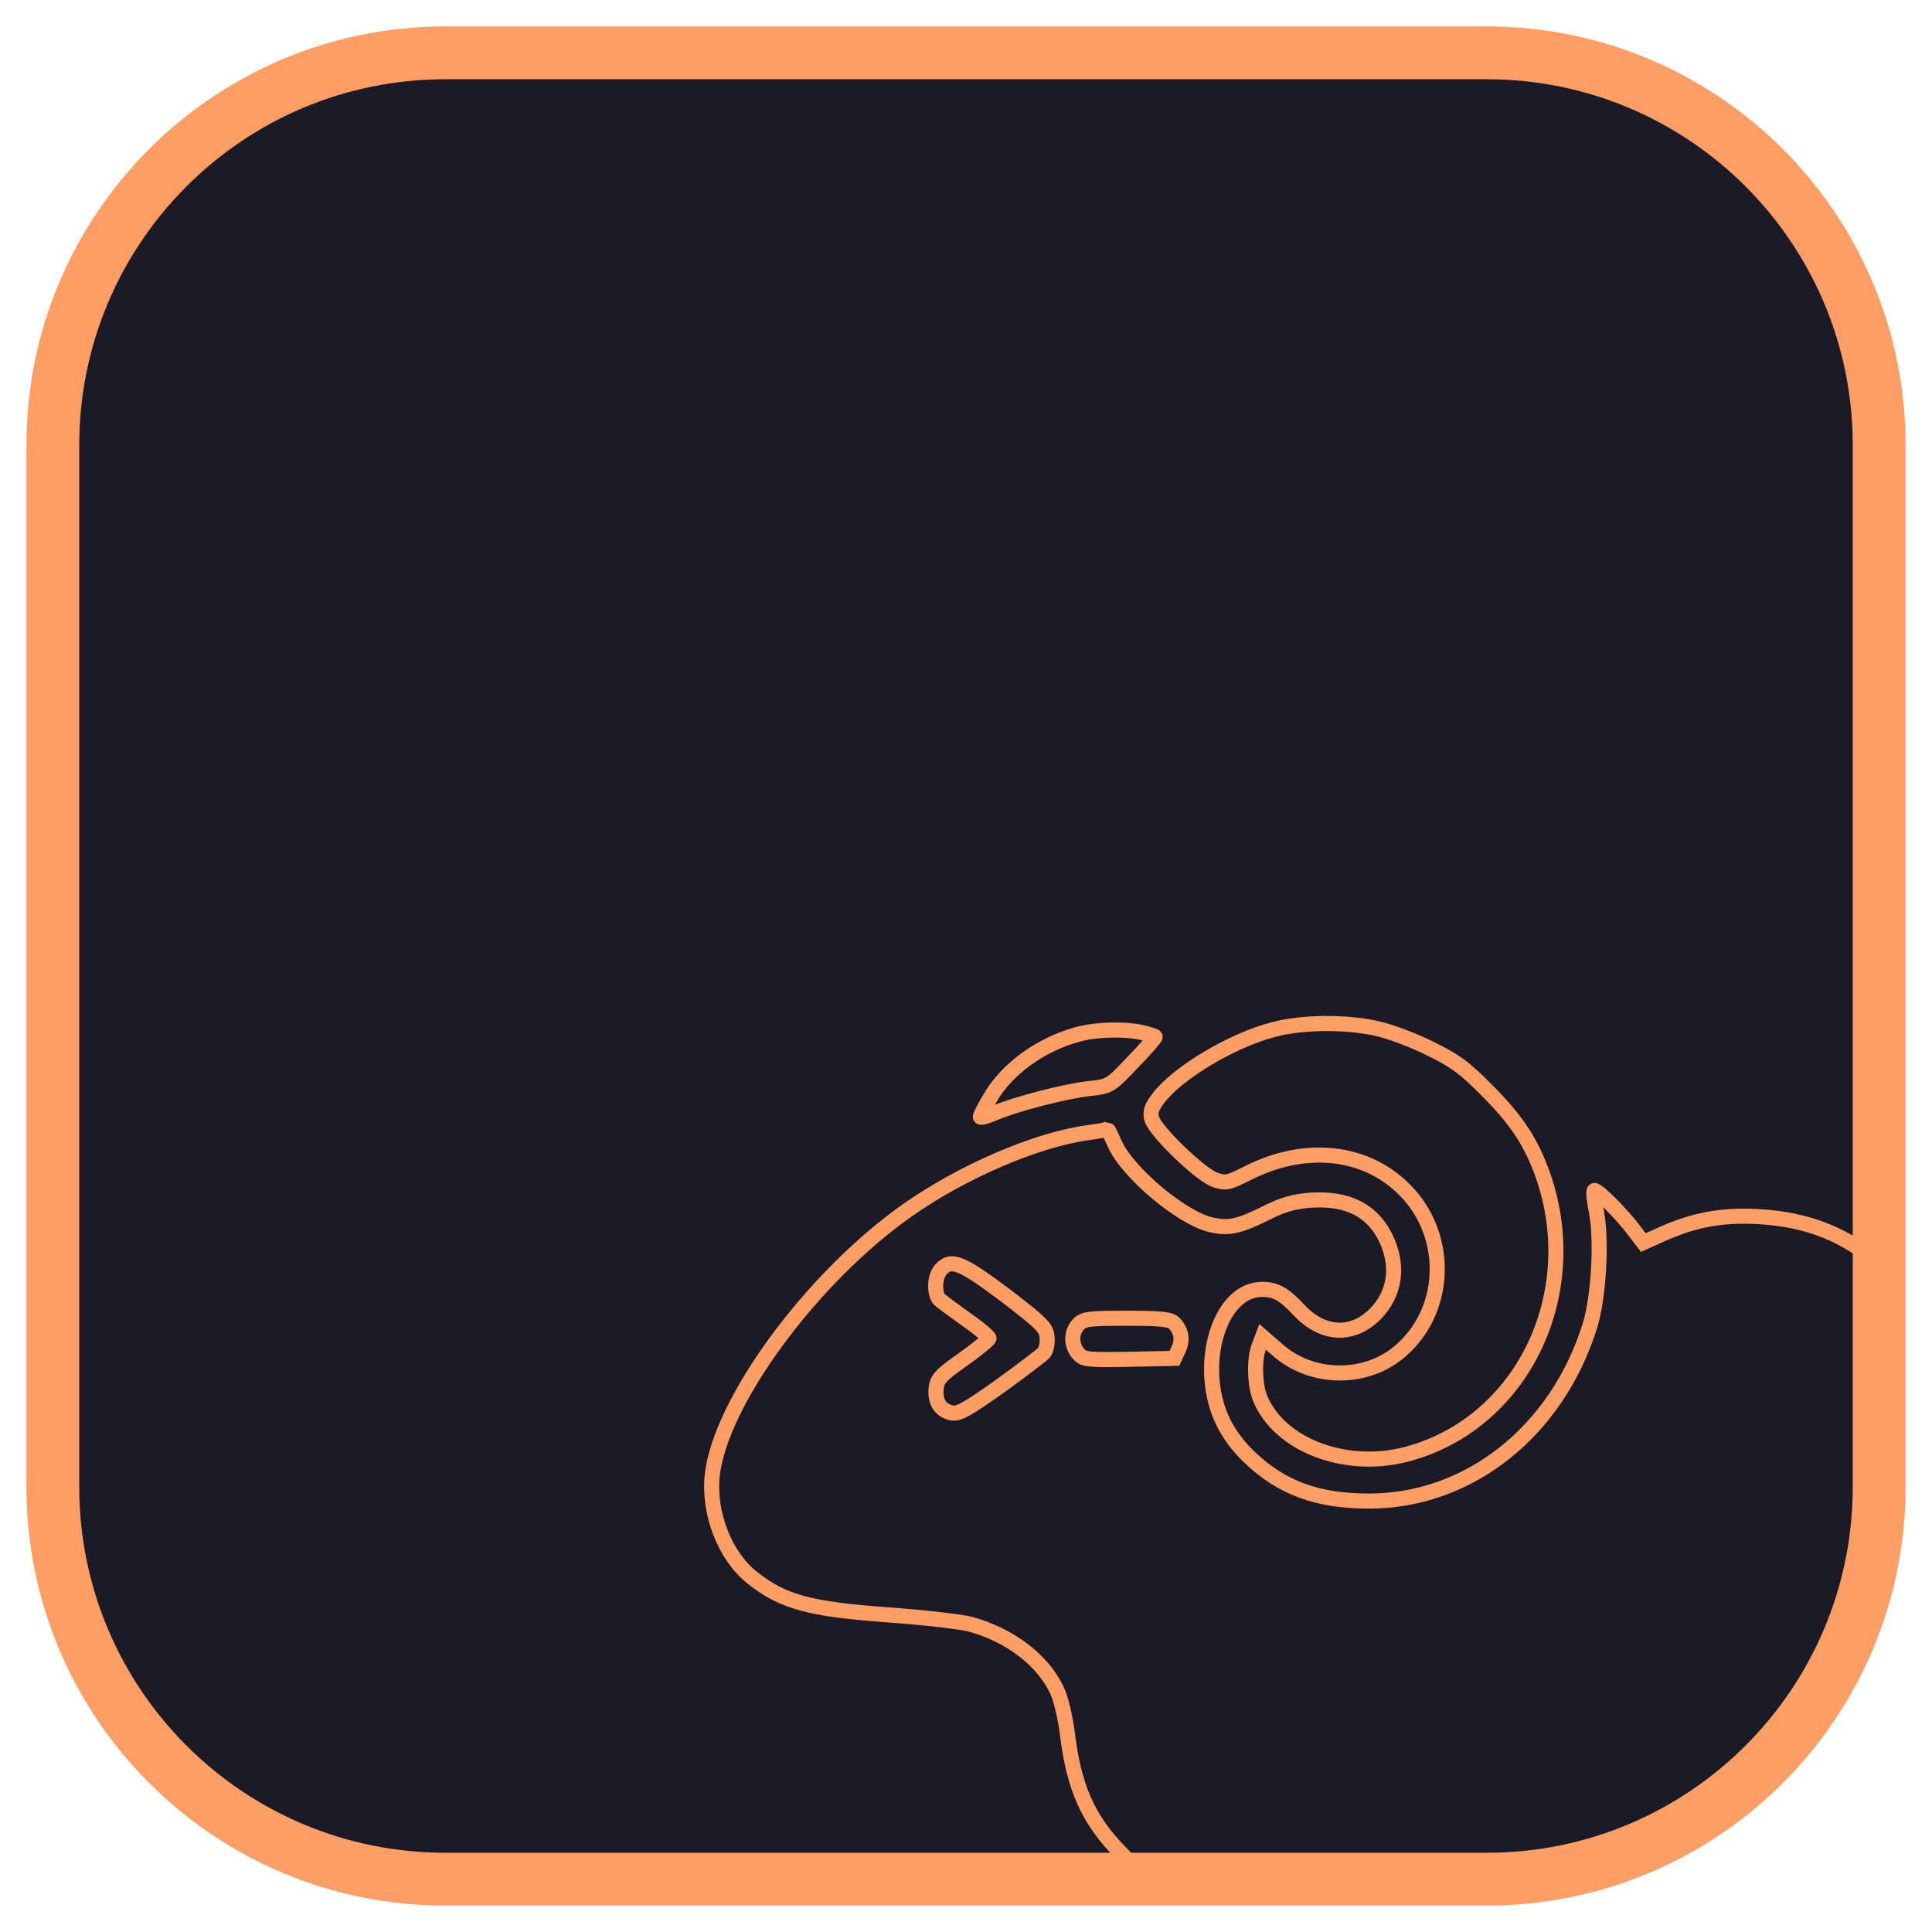
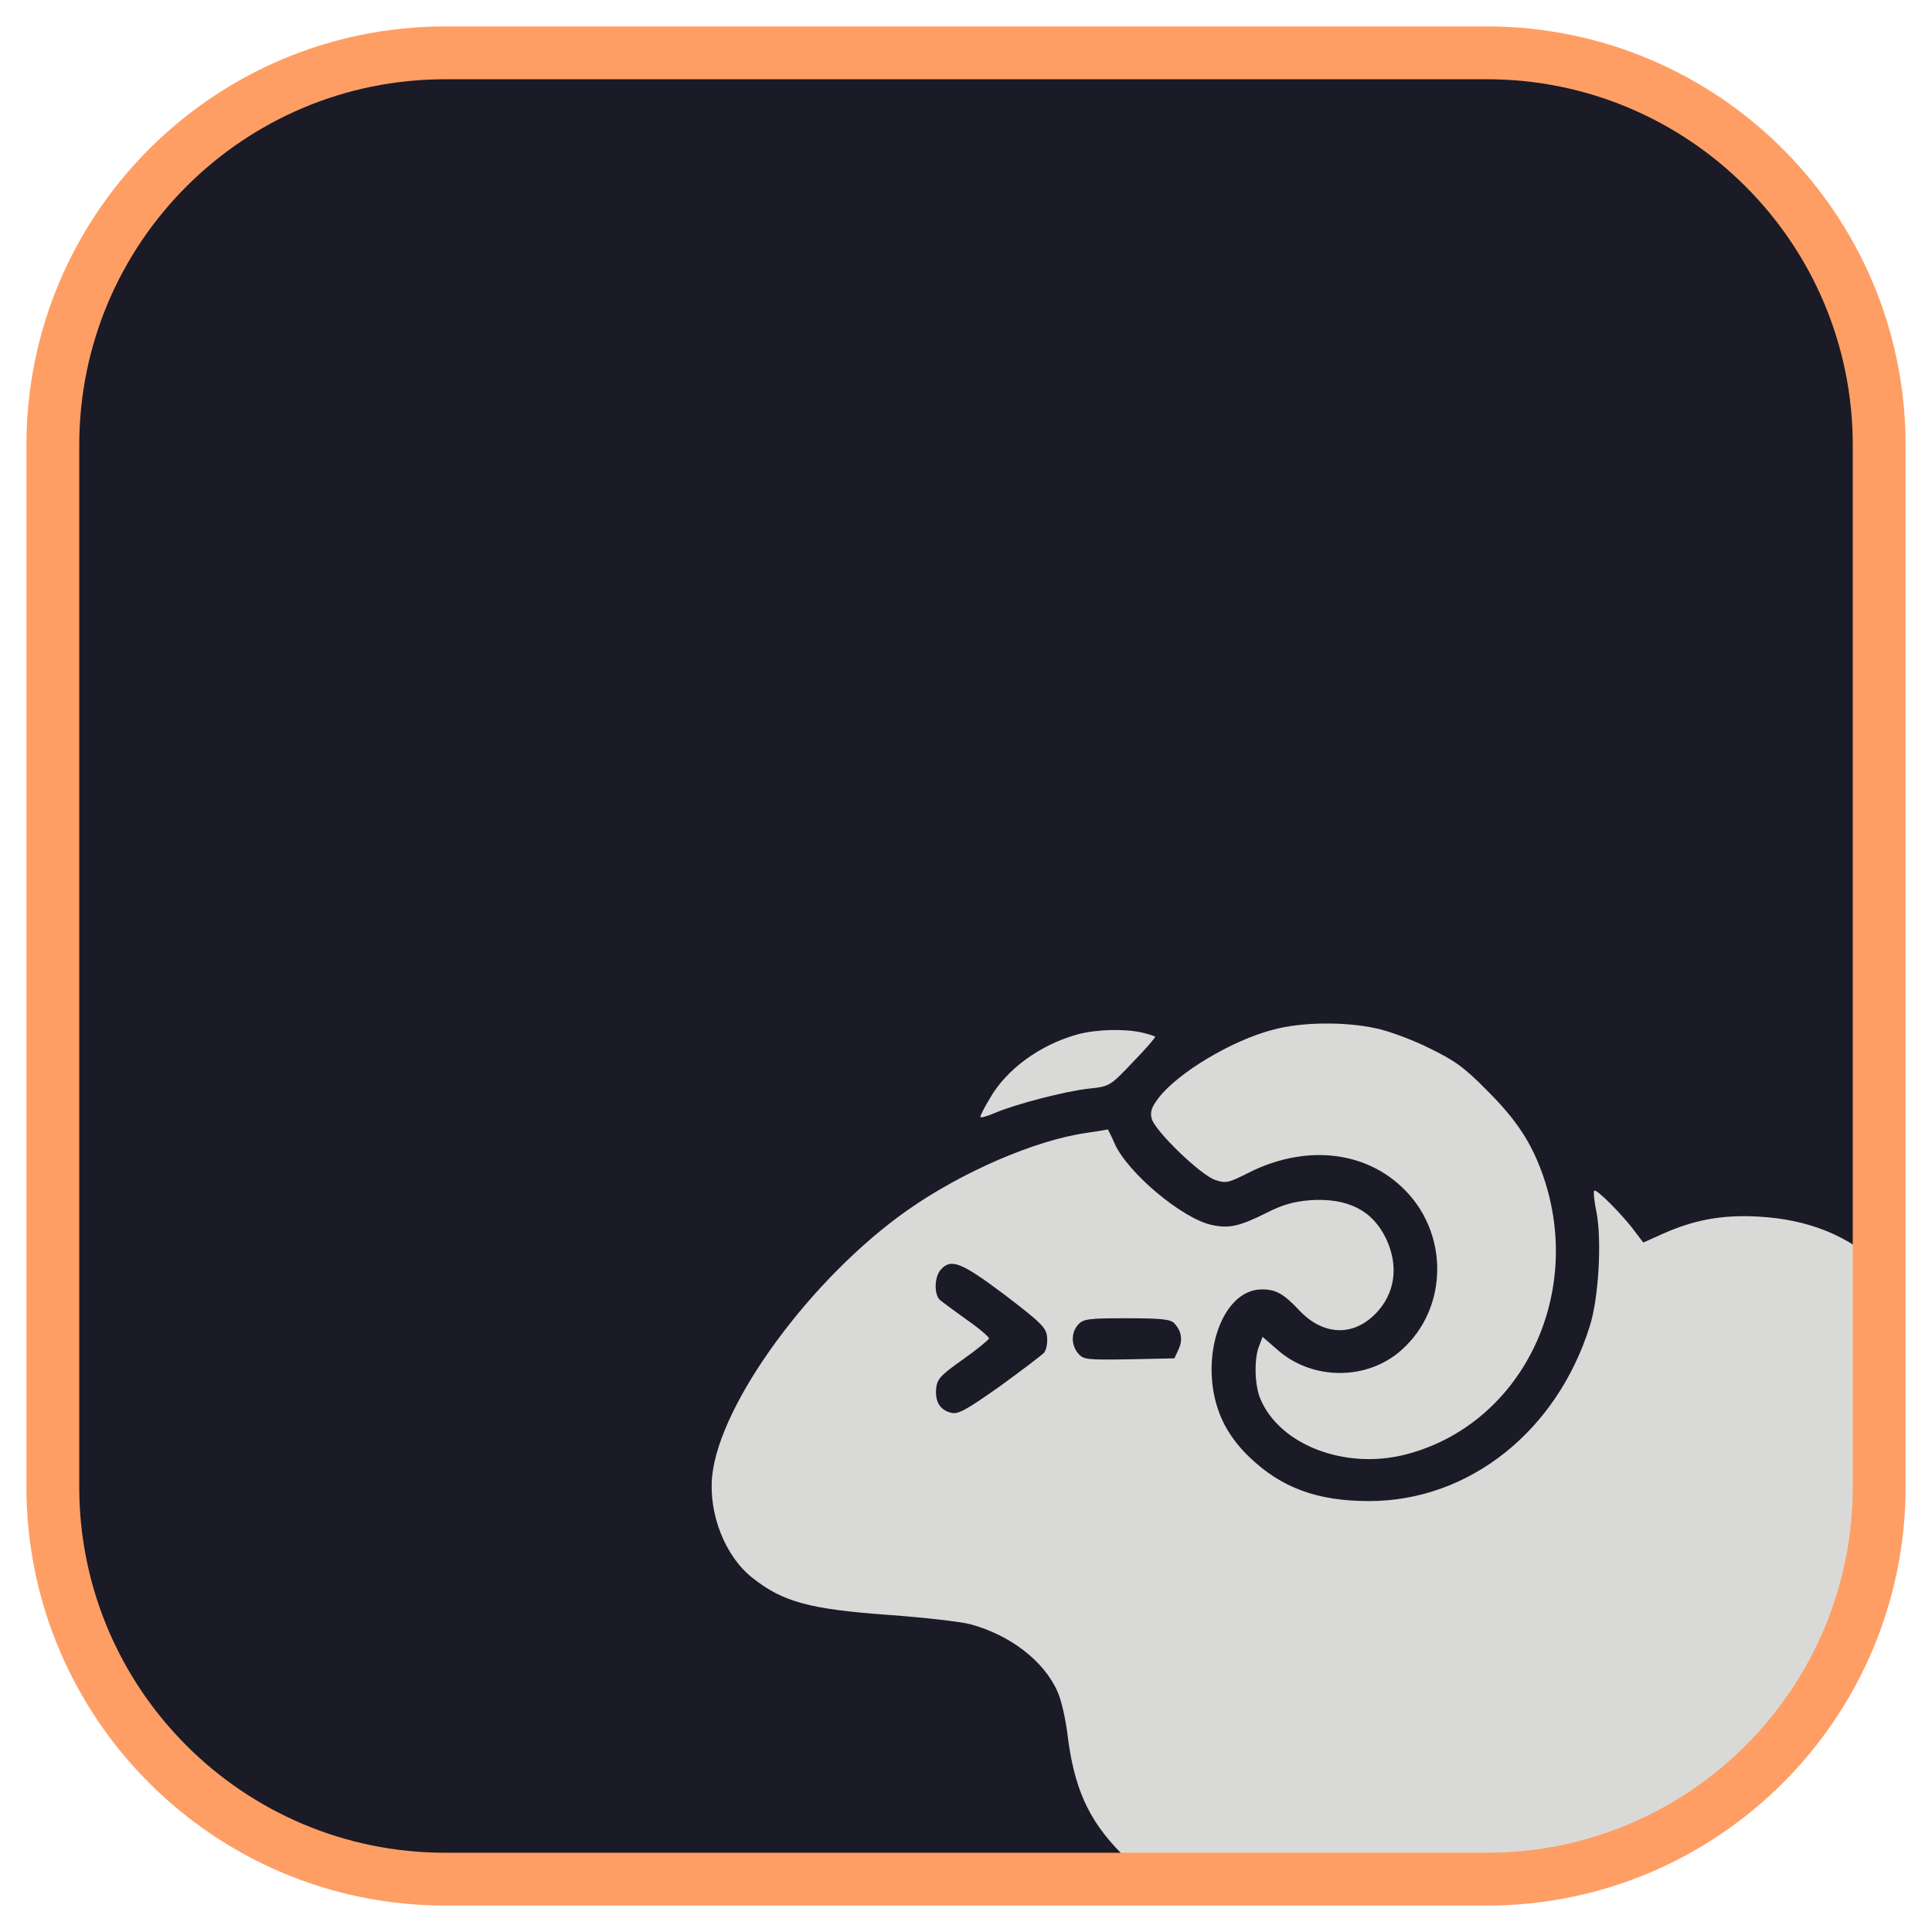
<svg xmlns="http://www.w3.org/2000/svg" role="img" aria-label="Herdr logo" width="512" height="512" viewBox="0 0 512 512">
  <defs>
    <clipPath id="tile">
      <rect x="14" y="14" width="484" height="484" rx="104" />
    </clipPath>
  </defs>
  <rect x="14" y="14" width="484" height="484" rx="104" fill="#1a1b26" />
  <g clip-path="url(#tile)">
-     <g fill="none" stroke="#ff9e64" stroke-width="47" transform="translate(100 588.2) scale(.085 -.085)">
+     <g fill="#d9dad8" transform="translate(100 588.2) scale(.085 -.085)">
      <path d="M2794 3710 c-129 -33 -299 -135 -359 -214 -21 -28 -26 -42 -21 -63 9 -38 154 -178 199 -192 32 -11 41 -9 104 23 171 86 354 70 475 -43 150 -138 150 -379 0 -511 -107 -95 -278 -94 -386 2 l-46 40 -11 -29 c-16 -40 -14 -122 4 -164 60 -144 264 -222 452 -174 360 92 559 494 430 868 -36 103 -81 173 -175 267 -71 72 -100 93 -180 132 -52 26 -127 54 -167 62 -96 21 -230 20 -319 -4z M2183 3695 c-116 -32 -221 -108 -273 -199 -17 -28 -30 -54 -30 -58 0 -4 20 1 45 12 66 28 220 68 294 76 64 7 65 7 137 83 40 41 71 77 69 79 -2 2 -21 8 -42 13 -55 12 -140 10 -200 -6z M2212 3388 c-159 -22 -390 -122 -559 -241 -299 -210 -585 -600 -609 -828 -12 -118 40 -251 125 -318 96 -76 178 -98 426 -116 110 -8 224 -21 254 -29 125 -34 230 -115 272 -211 11 -24 24 -81 30 -127 20 -170 65 -271 166 -374 34 -35 63 -65 63 -67 0 -1 -10 -27 -22 -57 -29 -76 -37 -259 -14 -350 42 -170 158 -318 311 -397 44 -23 98 -46 120 -52 22 -6 45 -14 51 -18 5 -5 15 -48 22 -96 6 -48 14 -92 17 -97 4 -6 415 -10 1131 -10 l1124 0 0 1584 0 1585 -55 -19 c-84 -29 -143 -68 -232 -154 l-83 -78 -54 49 c-111 102 -233 151 -391 160 -113 6 -199 -10 -298 -54 l-60 -27 -26 34 c-37 51 -120 134 -127 128 -3 -4 0 -34 7 -67 17 -89 7 -268 -21 -356 -103 -328 -377 -545 -688 -545 -161 0 -273 41 -373 137 -37 35 -66 75 -85 116 -79 173 -8 407 124 407 44 0 68 -14 117 -66 74 -78 167 -82 238 -9 60 62 72 147 33 231 -42 90 -120 130 -238 122 -50 -4 -85 -14 -131 -37 -89 -45 -122 -52 -176 -40 -92 20 -262 163 -302 253 -11 25 -21 45 -22 45 -1 -1 -30 -6 -65 -11z m-256 -505 c115 -88 129 -102 132 -131 2 -18 -2 -40 -9 -49 -7 -8 -69 -55 -138 -105 -103 -73 -130 -88 -151 -83 -35 8 -51 34 -48 74 3 31 12 42 83 92 44 31 80 61 82 66 1 4 -30 31 -69 58 -39 28 -77 56 -85 63 -18 19 -16 72 4 94 32 35 63 23 199 -79z m528 -88 c23 -24 28 -52 14 -82 l-13 -28 -141 -3 c-130 -2 -142 -1 -158 17 -23 26 -24 66 -1 91 16 18 32 20 151 20 105 0 136 -3 148 -15z" />
    </g>
  </g>
  <rect x="14" y="14" width="484" height="484" rx="104" fill="none" stroke="#ff9e64" stroke-width="14" />
</svg>
